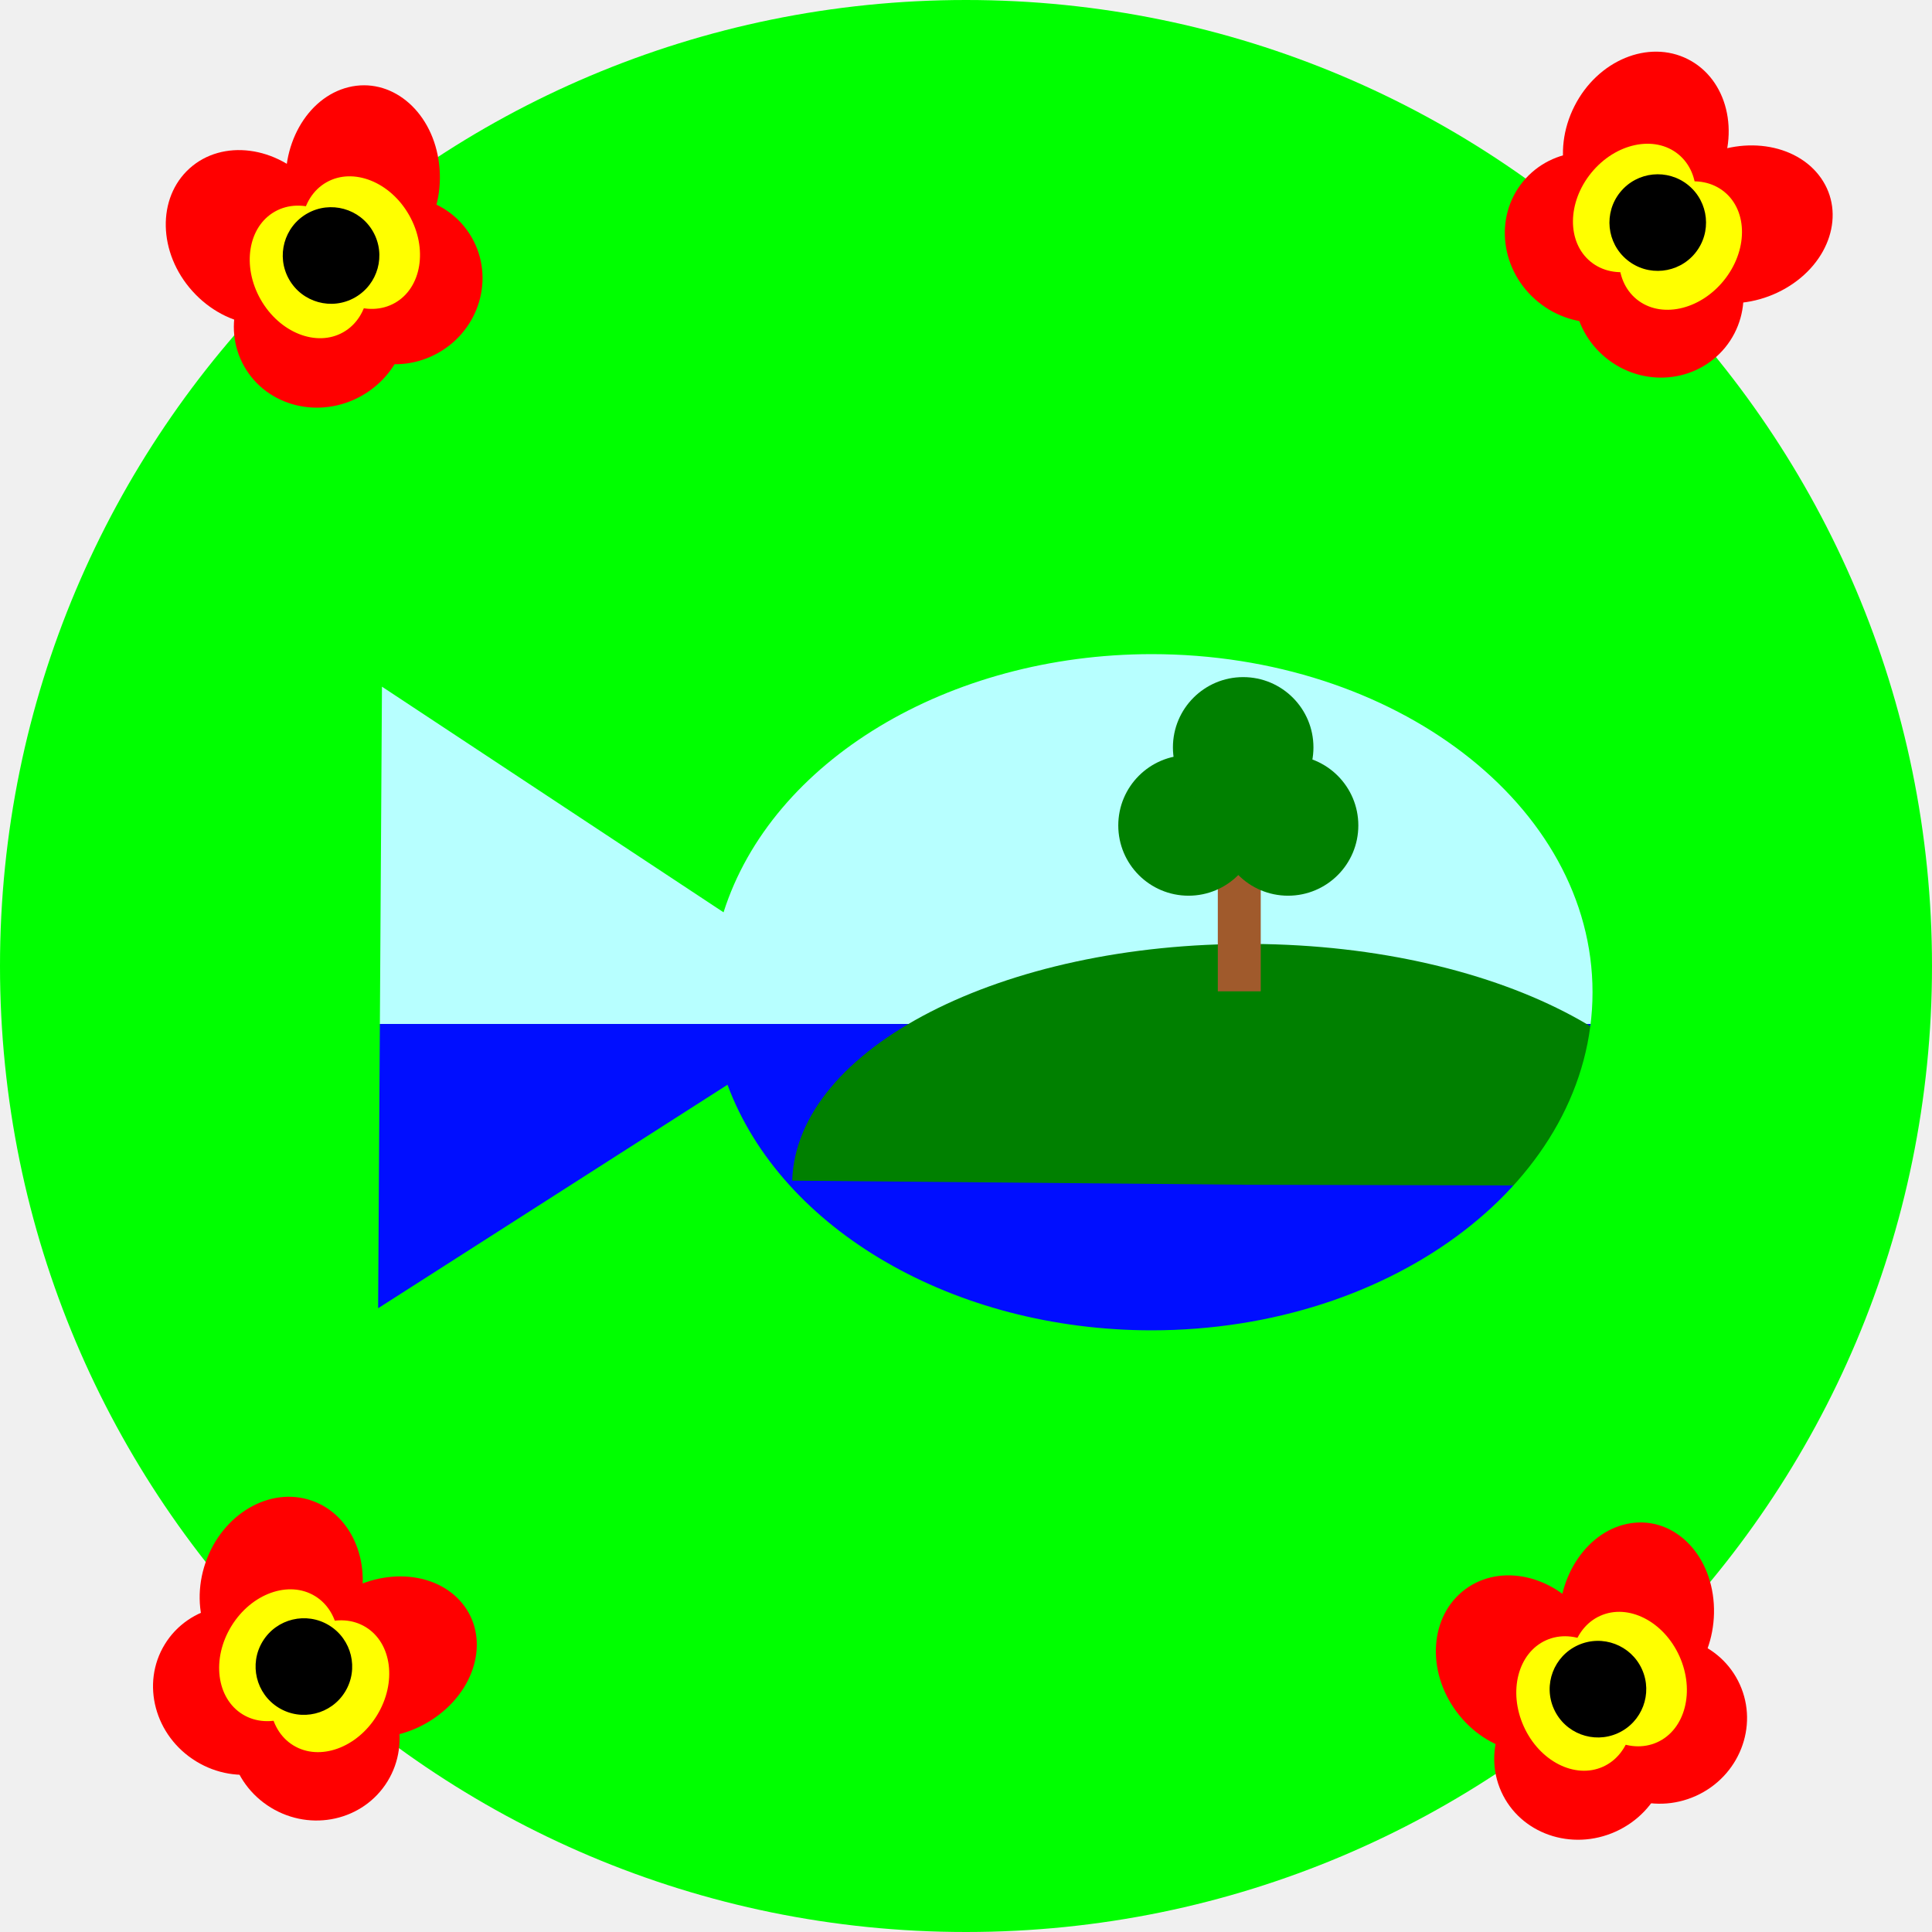
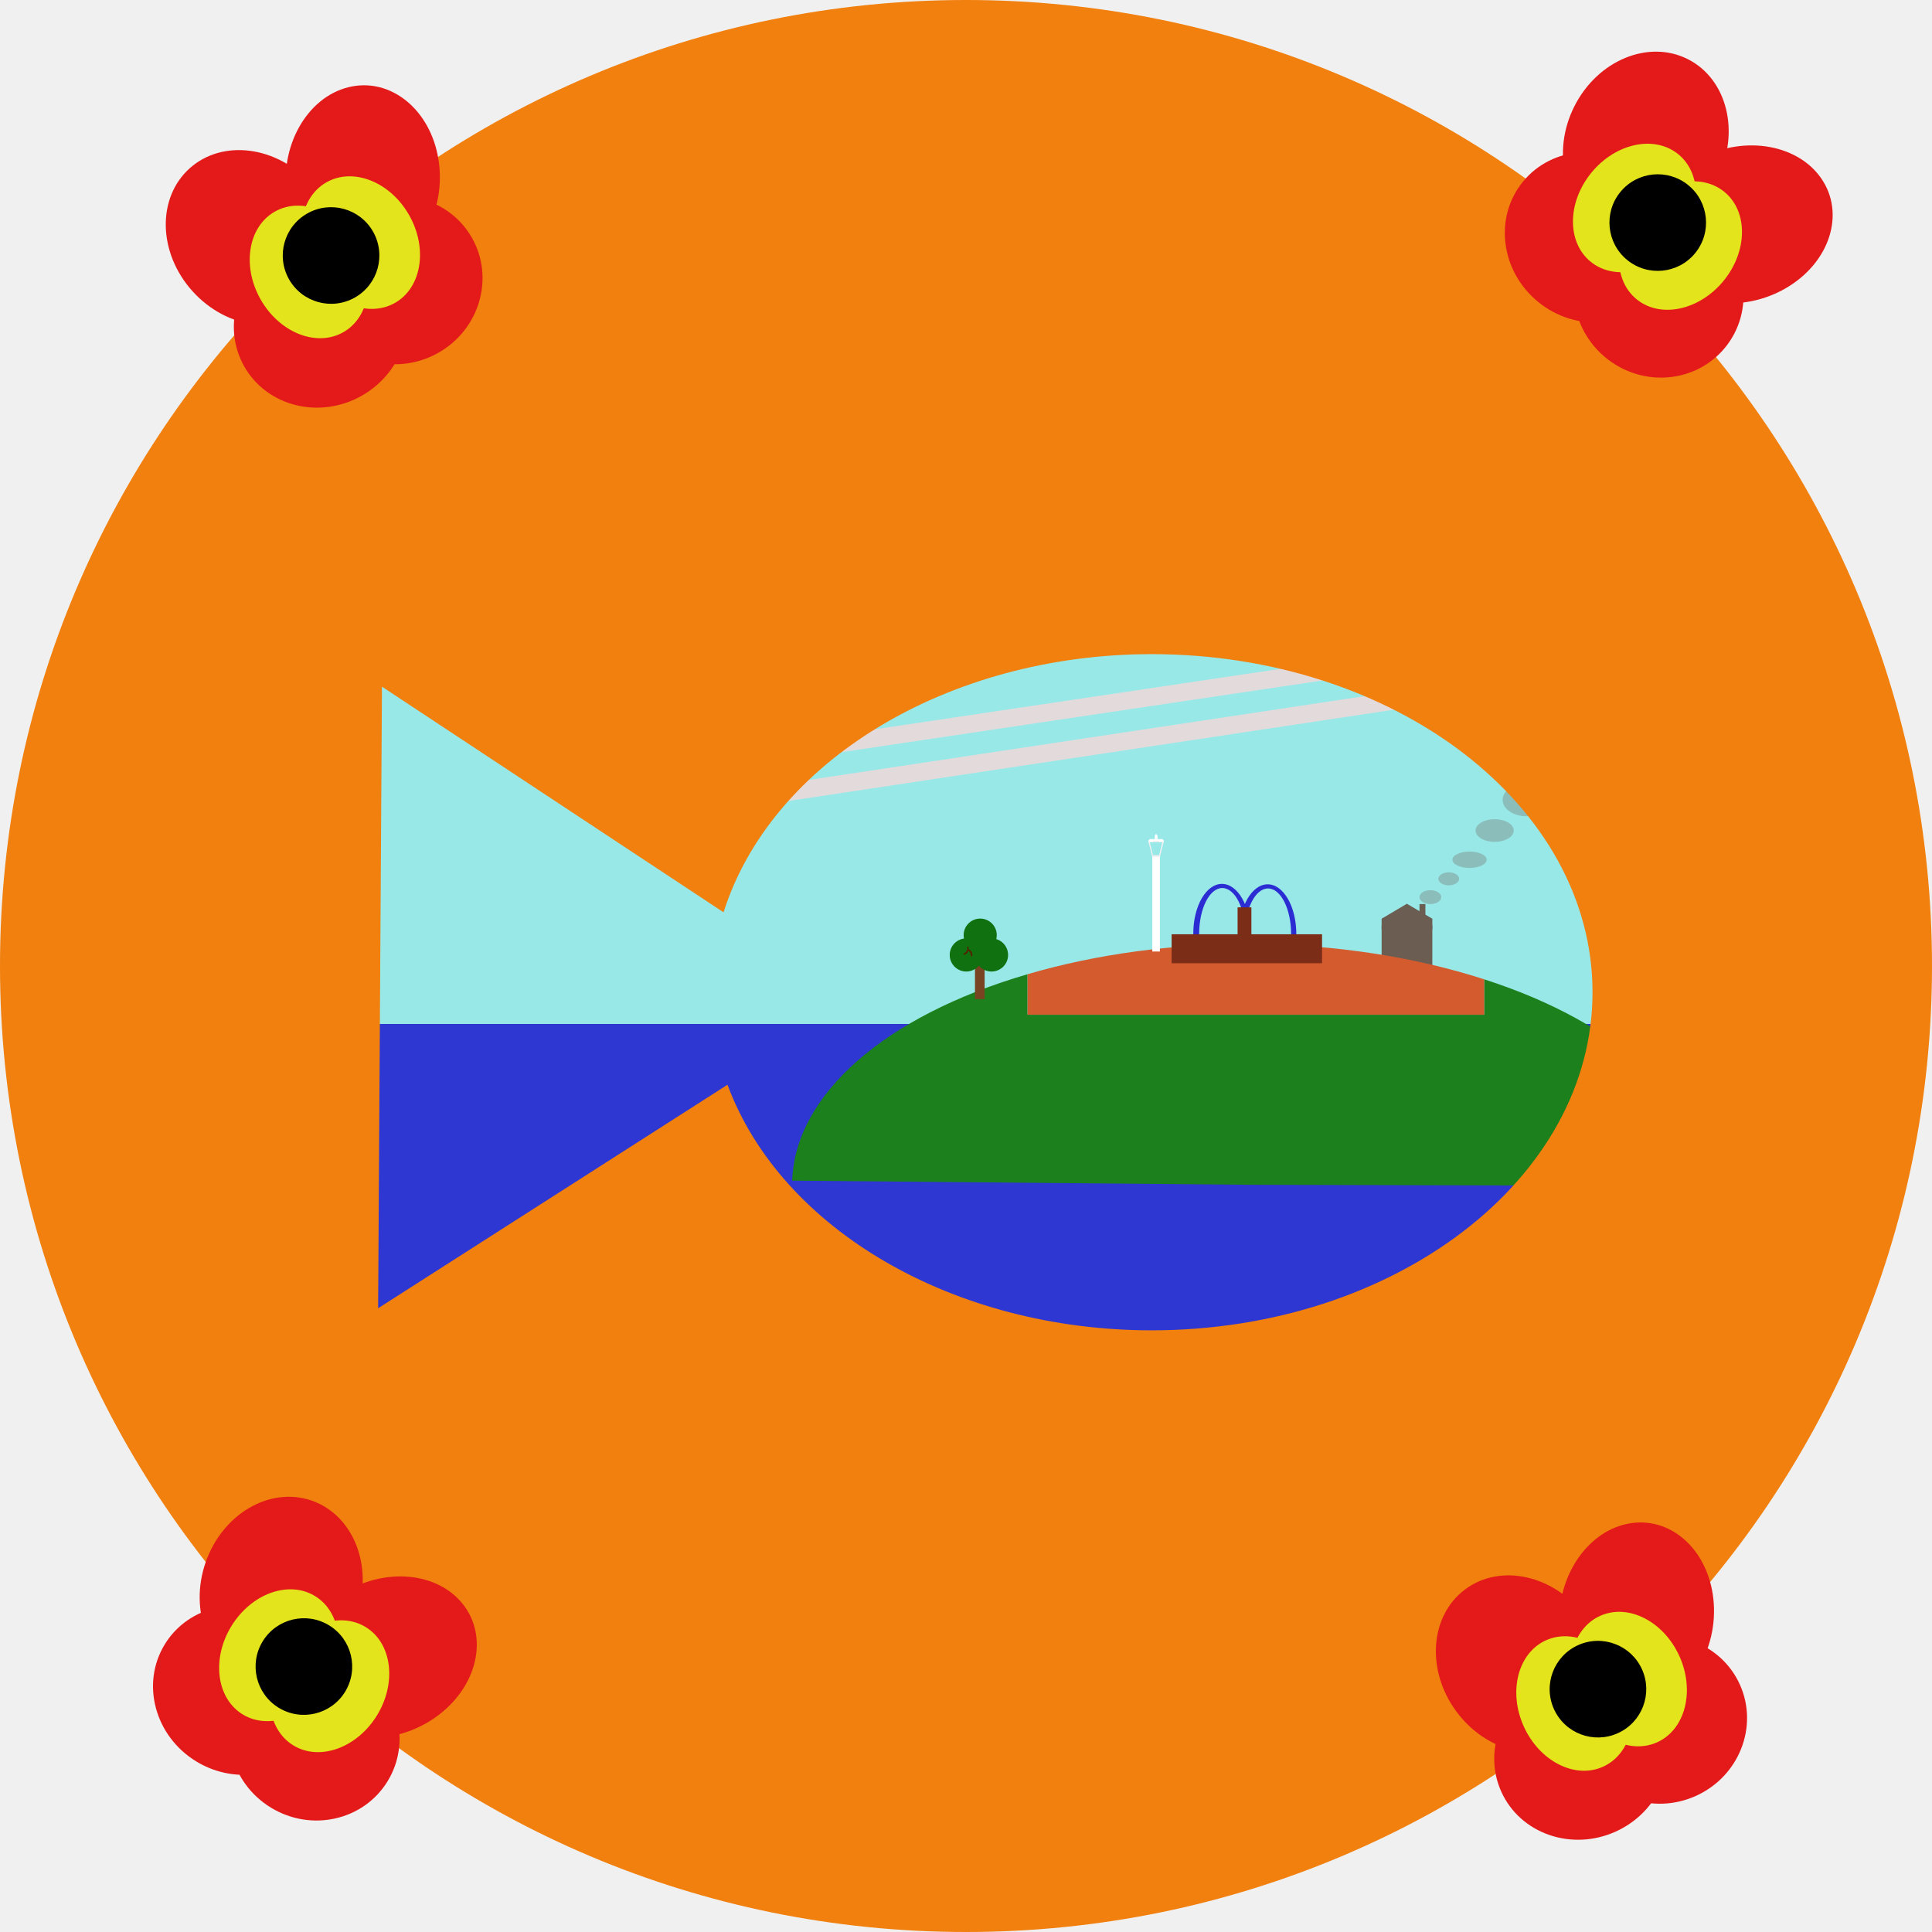
<svg xmlns="http://www.w3.org/2000/svg" width="1000" height="1000" viewBox="0 0 264.583 264.583" version="1.1" id="svg1612">
  <defs id="defs1606" />
  <g id="layer1" transform="translate(0,-32.41701)">
-     <rect style="opacity:1;fill:#000eff;fill-opacity:1;stroke:none;stroke-width:1.387;stroke-linecap:butt;stroke-miterlimit:4;stroke-dasharray:none;stroke-opacity:1" id="rect1661-8" width="201.862" height="75.217" x="29.86" y="172.646" rx="3.9423173e-17" ry="19.088" />
-     <rect style="opacity:1;fill:#b7ffff;fill-opacity:1;stroke:none;stroke-width:1.387;stroke-linecap:butt;stroke-miterlimit:4;stroke-dasharray:none;stroke-opacity:1" id="rect1661" width="201.862" height="75.217" x="29.86" y="97.429" rx="3.9423173e-17" ry="19.088" />
-     <path style="opacity:1;fill:#008000;fill-opacity:1;stroke:none;stroke-width:0.919;stroke-linecap:butt;stroke-miterlimit:4;stroke-dasharray:none;stroke-opacity:1" id="path2221" d="m 108.488,194.104 a 62.366,32.981 0 0 1 63.041,-32.417 62.366,32.981 0 0 1 61.682,33.14 l -62.365,-0.161 z" />
-     <path style="opacity:1;fill:#00ff00;fill-opacity:1;stroke:none;stroke-width:4.13;stroke-linecap:butt;stroke-miterlimit:4;stroke-dasharray:none;stroke-opacity:1" d="M 132.292,32.417 A 132.292,132.292 0 0 0 0,164.709 132.292,132.292 0 0 0 132.292,297 132.292,132.292 0 0 0 264.583,164.709 132.292,132.292 0 0 0 132.292,32.417 Z m 25.407,89.581 a 60.394,46.302 0 0 1 60.394,46.302 60.394,46.302 0 0 1 -60.394,46.302 60.394,46.302 0 0 1 -58.07,-33.632 l -14.98,9.583 -32.866,21.025 0.263,-42.562 0.263,-42.562 32.603,21.538 14.177,9.365 a 60.394,46.302 0 0 1 58.609,-35.359 z" id="path1656" />
-     <rect style="opacity:1;fill:#a05a2c;fill-opacity:1;stroke:none;stroke-width:0.833;stroke-linecap:butt;stroke-miterlimit:4;stroke-dasharray:none;stroke-opacity:1" id="rect2277" width="5.88" height="27.261" x="166.776" y="140.915" rx="2.1451799e-17" ry="19.088" />
-     <circle style="opacity:1;fill:#008000;fill-opacity:1;stroke:none;stroke-width:0.911;stroke-linecap:butt;stroke-miterlimit:4;stroke-dasharray:none;stroke-opacity:1" id="path2296" cx="162.767" cy="145.459" r="9.622" />
-     <circle style="opacity:1;fill:#008000;fill-opacity:1;stroke:none;stroke-width:0.911;stroke-linecap:butt;stroke-miterlimit:4;stroke-dasharray:none;stroke-opacity:1" id="path2296-2" cx="176.398" cy="145.459" r="9.622" />
-     <circle style="opacity:1;fill:#008000;fill-opacity:1;stroke:none;stroke-width:0.911;stroke-linecap:butt;stroke-miterlimit:4;stroke-dasharray:none;stroke-opacity:1" id="path2296-20" cx="170.251" cy="134.768" r="9.622" />
-     <ellipse style="opacity:1;fill:#ff0000;fill-opacity:1;stroke:none;stroke-width:0.81;stroke-linecap:butt;stroke-miterlimit:4;stroke-dasharray:none;stroke-opacity:1" id="path2364" cx="165.704" cy="207.976" rx="12.027" ry="11.426" transform="rotate(31.45555)" />
-     <ellipse style="opacity:1;fill:#ff0000;fill-opacity:1;stroke:none;stroke-width:0.817;stroke-linecap:butt;stroke-miterlimit:4;stroke-dasharray:none;stroke-opacity:1" id="path2364-0" cx="118.027" cy="223.699" rx="10.958" ry="12.758" transform="rotate(19.05898)" />
-     <ellipse style="opacity:1;fill:#ff0000;fill-opacity:1;stroke:none;stroke-width:0.804;stroke-linecap:butt;stroke-miterlimit:4;stroke-dasharray:none;stroke-opacity:1" id="path2364-0-4" ry="12.669" rx="10.688" cy="138.018" cx="238.127" transform="matrix(0.6798606,0.7333414,-0.789457,0.6138059,0,0)" />
-     <ellipse style="opacity:1;fill:#ff0000;fill-opacity:1;stroke:none;stroke-width:0.801;stroke-linecap:butt;stroke-miterlimit:4;stroke-dasharray:none;stroke-opacity:1" id="path2364-8" cx="177.731" cy="208.039" rx="11.76" ry="11.426" transform="rotate(31.45555)" />
-     <ellipse style="opacity:1;fill:#ffff00;fill-opacity:1;stroke:none;stroke-width:1.059;stroke-linecap:butt;stroke-miterlimit:4;stroke-dasharray:none;stroke-opacity:1" id="path2366-0" cx="175.918" cy="201.094" rx="7.626" ry="9.496" transform="rotate(31.45555)" />
-     <ellipse style="opacity:1;fill:#ffff00;fill-opacity:1;stroke:none;stroke-width:1.059;stroke-linecap:butt;stroke-miterlimit:4;stroke-dasharray:none;stroke-opacity:1" id="path2366-0-4" cx="167.784" cy="201.094" rx="7.626" ry="9.496" transform="rotate(31.45555)" />
+     <rect style="opacity:1;fill:#2e37d1;fill-opacity:1;stroke:none;stroke-width:1.387;stroke-linecap:butt;stroke-miterlimit:4;stroke-dasharray:none;stroke-opacity:1" id="rect1661-8" width="201.862" height="75.217" x="29.86" y="172.646" rx="3.9423173e-17" ry="19.088" />
+     <path style="opacity:1;fill:#98e8e8;fill-opacity:1;stroke:none;stroke-width:5.243;stroke-linecap:butt;stroke-miterlimit:4;stroke-dasharray:none;stroke-opacity:1" d="M 112.857 245.715 L 112.857 317.857 L 112.857 457.857 L 112.857 530 L 875.799 530 L 875.799 457.857 L 875.799 317.857 L 875.799 245.715 L 112.857 245.715 z M 594.428 435.17 L 602.355 435.17 L 602.355 435.689 L 600.355 443.572 L 600.355 444.092 L 596.428 444.092 L 596.428 443.572 L 594.428 435.689 L 594.428 435.17 z M 595.143 435.914 L 596.771 442.635 L 599.967 442.635 L 601.596 435.914 L 595.143 435.914 z " transform="matrix(0.2645833,0,0,0.2645833,0,32.41701)" id="rect1661" />
+     <path style="opacity:1;fill:#1c811c;fill-opacity:1;stroke:none;stroke-width:3.473;stroke-linecap:butt;stroke-miterlimit:4;stroke-dasharray:none;stroke-opacity:1" d="M 531.846 504.26 A 235.714 124.653 0 0 0 410.035 611.102 L 645.715 613.225 L 881.426 613.834 A 235.714 124.653 0 0 0 768.221 506.896 L 768.221 518.662 L 768.221 525.229 L 531.846 525.229 L 531.846 518.662 L 531.846 504.26 z " id="path880" transform="matrix(0.2645833,0,0,0.2645833,0,32.41701)" />
+     <rect style="opacity:1;fill:#e3dbdb;fill-opacity:1;stroke:none;stroke-width:1.523;stroke-linecap:butt;stroke-miterlimit:4;stroke-dasharray:none;stroke-opacity:1" id="rect1257-2" width="73.321" height="2.499" x="52.31" y="152.971" rx="6.4263708e-17" ry="0.482" transform="matrix(0.9890752,-0.1474117,0.3802783,0.9248721,0,0)" />
+     <rect style="opacity:1;fill:#e3dbdb;fill-opacity:1;stroke:none;stroke-width:1.73;stroke-linecap:butt;stroke-miterlimit:4;stroke-dasharray:none;stroke-opacity:1" id="rect1257" width="91.053" height="2.597" x="26.94" y="164.421" rx="7.9805624e-17" ry="0.501" transform="matrix(0.9888222,-0.1490996,0.483237,0.8754896,0,0)" />
+     <ellipse style="opacity:1;fill:#6c5d53;fill-opacity:0.298;stroke:none;stroke-width:1.164;stroke-linecap:butt;stroke-miterlimit:4;stroke-dasharray:none;stroke-opacity:1" id="path1289" cx="209.054" cy="141.954" rx="3.274" ry="2.249" />
+     <path style="opacity:1;fill:#f1800e;fill-opacity:1;stroke:none;stroke-width:4.13;stroke-linecap:butt;stroke-miterlimit:4;stroke-dasharray:none;stroke-opacity:1" d="M 132.292,32.417 A 132.292,132.292 0 0 0 0,164.709 132.292,132.292 0 0 0 132.292,297 132.292,132.292 0 0 0 264.583,164.709 132.292,132.292 0 0 0 132.292,32.417 Z m 25.407,89.581 a 60.394,46.302 0 0 1 60.394,46.302 60.394,46.302 0 0 1 -60.394,46.302 60.394,46.302 0 0 1 -58.07,-33.632 l -14.98,9.583 -32.866,21.025 0.263,-42.562 0.263,-42.562 32.603,21.538 14.177,9.365 a 60.394,46.302 0 0 1 58.609,-35.359 z" id="path1656" />
+     <ellipse style="opacity:1;fill:#e41a1a;fill-opacity:1;stroke:none;stroke-width:0.81;stroke-linecap:butt;stroke-miterlimit:4;stroke-dasharray:none;stroke-opacity:1" id="path2364" cx="165.704" cy="207.976" rx="12.027" ry="11.426" transform="rotate(31.45555)" />
+     <ellipse style="opacity:1;fill:#e41a1a;fill-opacity:1;stroke:none;stroke-width:0.817;stroke-linecap:butt;stroke-miterlimit:4;stroke-dasharray:none;stroke-opacity:1" id="path2364-0" cx="118.027" cy="223.699" rx="10.958" ry="12.758" transform="rotate(19.05898)" />
+     <ellipse style="opacity:1;fill:#e41a1a;fill-opacity:1;stroke:none;stroke-width:0.804;stroke-linecap:butt;stroke-miterlimit:4;stroke-dasharray:none;stroke-opacity:1" id="path2364-0-4" ry="12.669" rx="10.688" cy="138.018" cx="238.127" transform="matrix(0.6798606,0.7333414,-0.789457,0.6138059,0,0)" />
+     <ellipse style="opacity:1;fill:#e41a1a;fill-opacity:1;stroke:none;stroke-width:0.801;stroke-linecap:butt;stroke-miterlimit:4;stroke-dasharray:none;stroke-opacity:1" id="path2364-8" cx="177.731" cy="208.039" rx="11.76" ry="11.426" transform="rotate(31.45555)" />
+     <ellipse style="opacity:1;fill:#e4e41c;fill-opacity:1;stroke:none;stroke-width:1.059;stroke-linecap:butt;stroke-miterlimit:4;stroke-dasharray:none;stroke-opacity:1" id="path2366-0" cx="175.918" cy="201.094" rx="7.626" ry="9.496" transform="rotate(31.45555)" />
+     <ellipse style="opacity:1;fill:#e4e41c;fill-opacity:1;stroke:none;stroke-width:1.059;stroke-linecap:butt;stroke-miterlimit:4;stroke-dasharray:none;stroke-opacity:1" id="path2366-0-4" cx="167.784" cy="201.094" rx="7.626" ry="9.496" transform="rotate(31.45555)" />
    <circle style="opacity:1;fill:#000000;fill-opacity:1;stroke:none;stroke-width:0.779;stroke-linecap:butt;stroke-miterlimit:4;stroke-dasharray:none;stroke-opacity:1" id="path2467" cx="171.517" cy="200.626" r="6.615" transform="rotate(31.45555)" />
-     <ellipse style="opacity:1;fill:#ff0000;fill-opacity:1;stroke:none;stroke-width:0.81;stroke-linecap:butt;stroke-miterlimit:4;stroke-dasharray:none;stroke-opacity:1" id="path2364-2" cx="85.208" cy="337.753" rx="12.027" ry="11.426" transform="rotate(-24.28137)" />
-     <ellipse style="opacity:1;fill:#ff0000;fill-opacity:1;stroke:none;stroke-width:0.817;stroke-linecap:butt;stroke-miterlimit:4;stroke-dasharray:none;stroke-opacity:1" id="path2364-0-41" cx="11.548" cy="333.17" rx="10.958" ry="12.758" transform="rotate(-36.67795)" />
-     <ellipse style="opacity:1;fill:#ff0000;fill-opacity:1;stroke:none;stroke-width:0.804;stroke-linecap:butt;stroke-miterlimit:4;stroke-dasharray:none;stroke-opacity:1" id="path2364-0-4-5" ry="12.669" rx="10.688" cy="285.298" cx="208.536" transform="matrix(0.9888354,-0.149012,0.06282759,0.9980244,0,0)" />
-     <ellipse style="opacity:1;fill:#ff0000;fill-opacity:1;stroke:none;stroke-width:0.801;stroke-linecap:butt;stroke-miterlimit:4;stroke-dasharray:none;stroke-opacity:1" id="path2364-8-5" cx="97.235" cy="337.816" rx="11.76" ry="11.426" transform="rotate(-24.28137)" />
-     <ellipse style="opacity:1;fill:#ffff00;fill-opacity:1;stroke:none;stroke-width:1.059;stroke-linecap:butt;stroke-miterlimit:4;stroke-dasharray:none;stroke-opacity:1" id="path2366-0-2" cx="95.422" cy="330.871" rx="7.626" ry="9.496" transform="rotate(-24.28137)" />
-     <ellipse style="opacity:1;fill:#ffff00;fill-opacity:1;stroke:none;stroke-width:1.059;stroke-linecap:butt;stroke-miterlimit:4;stroke-dasharray:none;stroke-opacity:1" id="path2366-0-4-3" cx="87.288" cy="330.871" rx="7.626" ry="9.496" transform="rotate(-24.28137)" />
+     <ellipse style="opacity:1;fill:#e41a1a;fill-opacity:1;stroke:none;stroke-width:0.81;stroke-linecap:butt;stroke-miterlimit:4;stroke-dasharray:none;stroke-opacity:1" id="path2364-2" cx="85.208" cy="337.753" rx="12.027" ry="11.426" transform="rotate(-24.28137)" />
+     <ellipse style="opacity:1;fill:#e41a1a;fill-opacity:1;stroke:none;stroke-width:0.817;stroke-linecap:butt;stroke-miterlimit:4;stroke-dasharray:none;stroke-opacity:1" id="path2364-0-41" cx="11.548" cy="333.17" rx="10.958" ry="12.758" transform="rotate(-36.67795)" />
+     <ellipse style="opacity:1;fill:#e41a1a;fill-opacity:1;stroke:none;stroke-width:0.804;stroke-linecap:butt;stroke-miterlimit:4;stroke-dasharray:none;stroke-opacity:1" id="path2364-0-4-5" ry="12.669" rx="10.688" cy="285.298" cx="208.536" transform="matrix(0.9888354,-0.149012,0.06282759,0.9980244,0,0)" />
+     <ellipse style="opacity:1;fill:#e41a1a;fill-opacity:1;stroke:none;stroke-width:0.801;stroke-linecap:butt;stroke-miterlimit:4;stroke-dasharray:none;stroke-opacity:1" id="path2364-8-5" cx="97.235" cy="337.816" rx="11.76" ry="11.426" transform="rotate(-24.28137)" />
+     <ellipse style="opacity:1;fill:#e4e41c;fill-opacity:1;stroke:none;stroke-width:1.059;stroke-linecap:butt;stroke-miterlimit:4;stroke-dasharray:none;stroke-opacity:1" id="path2366-0-2" cx="95.422" cy="330.871" rx="7.626" ry="9.496" transform="rotate(-24.28137)" />
+     <ellipse style="opacity:1;fill:#e4e41c;fill-opacity:1;stroke:none;stroke-width:1.059;stroke-linecap:butt;stroke-miterlimit:4;stroke-dasharray:none;stroke-opacity:1" id="path2366-0-4-3" cx="87.288" cy="330.871" rx="7.626" ry="9.496" transform="rotate(-24.28137)" />
    <circle style="opacity:1;fill:#000000;fill-opacity:1;stroke:none;stroke-width:0.779;stroke-linecap:butt;stroke-miterlimit:4;stroke-dasharray:none;stroke-opacity:1" id="path2467-6" cx="91.021" cy="330.403" r="6.615" transform="rotate(-24.28137)" />
-     <ellipse style="opacity:1;fill:#ff0000;fill-opacity:1;stroke:none;stroke-width:0.81;stroke-linecap:butt;stroke-miterlimit:4;stroke-dasharray:none;stroke-opacity:1" id="path2364-2-3" cx="209.796" cy="-87.566" rx="12.027" ry="11.426" transform="rotate(39.24578)" />
-     <ellipse style="opacity:1;fill:#ff0000;fill-opacity:1;stroke:none;stroke-width:0.817;stroke-linecap:butt;stroke-miterlimit:4;stroke-dasharray:none;stroke-opacity:1" id="path2364-0-41-9" cx="224.537" cy="-55.486" rx="10.958" ry="12.758" transform="rotate(26.84921)" />
-     <ellipse style="opacity:1;fill:#ff0000;fill-opacity:1;stroke:none;stroke-width:0.804;stroke-linecap:butt;stroke-miterlimit:4;stroke-dasharray:none;stroke-opacity:1" id="path2364-0-4-5-1" ry="12.669" rx="10.688" cy="-159.539" cx="174.775" transform="matrix(0.5741841,0.8187262,-0.8653704,0.5011328,0,0)" />
-     <ellipse style="opacity:1;fill:#ff0000;fill-opacity:1;stroke:none;stroke-width:0.801;stroke-linecap:butt;stroke-miterlimit:4;stroke-dasharray:none;stroke-opacity:1" id="path2364-8-5-0" cx="221.823" cy="-87.503" rx="11.76" ry="11.426" transform="rotate(39.24578)" />
-     <ellipse style="opacity:1;fill:#ffff00;fill-opacity:1;stroke:none;stroke-width:1.059;stroke-linecap:butt;stroke-miterlimit:4;stroke-dasharray:none;stroke-opacity:1" id="path2366-0-2-6" cx="220.01" cy="-94.448" rx="7.626" ry="9.496" transform="rotate(39.24578)" />
-     <ellipse style="opacity:1;fill:#ffff00;fill-opacity:1;stroke:none;stroke-width:1.059;stroke-linecap:butt;stroke-miterlimit:4;stroke-dasharray:none;stroke-opacity:1" id="path2366-0-4-3-1" cx="211.876" cy="-94.448" rx="7.626" ry="9.496" transform="rotate(39.24578)" />
+     <ellipse style="opacity:1;fill:#e41a1a;fill-opacity:1;stroke:none;stroke-width:0.81;stroke-linecap:butt;stroke-miterlimit:4;stroke-dasharray:none;stroke-opacity:1" id="path2364-2-3" cx="209.796" cy="-87.566" rx="12.027" ry="11.426" transform="rotate(39.24578)" />
+     <ellipse style="opacity:1;fill:#e41a1a;fill-opacity:1;stroke:none;stroke-width:0.817;stroke-linecap:butt;stroke-miterlimit:4;stroke-dasharray:none;stroke-opacity:1" id="path2364-0-41-9" cx="224.537" cy="-55.486" rx="10.958" ry="12.758" transform="rotate(26.84921)" />
+     <ellipse style="opacity:1;fill:#e41a1a;fill-opacity:1;stroke:none;stroke-width:0.804;stroke-linecap:butt;stroke-miterlimit:4;stroke-dasharray:none;stroke-opacity:1" id="path2364-0-4-5-1" ry="12.669" rx="10.688" cy="-159.539" cx="174.775" transform="matrix(0.5741841,0.8187262,-0.8653704,0.5011328,0,0)" />
+     <ellipse style="opacity:1;fill:#e41a1a;fill-opacity:1;stroke:none;stroke-width:0.801;stroke-linecap:butt;stroke-miterlimit:4;stroke-dasharray:none;stroke-opacity:1" id="path2364-8-5-0" cx="221.823" cy="-87.503" rx="11.76" ry="11.426" transform="rotate(39.24578)" />
+     <ellipse style="opacity:1;fill:#e4e41c;fill-opacity:1;stroke:none;stroke-width:1.059;stroke-linecap:butt;stroke-miterlimit:4;stroke-dasharray:none;stroke-opacity:1" id="path2366-0-2-6" cx="220.01" cy="-94.448" rx="7.626" ry="9.496" transform="rotate(39.24578)" />
+     <ellipse style="opacity:1;fill:#e4e41c;fill-opacity:1;stroke:none;stroke-width:1.059;stroke-linecap:butt;stroke-miterlimit:4;stroke-dasharray:none;stroke-opacity:1" id="path2366-0-4-3-1" cx="211.876" cy="-94.448" rx="7.626" ry="9.496" transform="rotate(39.24578)" />
    <circle style="opacity:1;fill:#000000;fill-opacity:1;stroke:none;stroke-width:0.779;stroke-linecap:butt;stroke-miterlimit:4;stroke-dasharray:none;stroke-opacity:1" id="path2467-6-9" cx="215.609" cy="-94.915" r="6.615" transform="rotate(39.24578)" />
-     <ellipse style="opacity:1;fill:#ff0000;fill-opacity:1;stroke:none;stroke-width:0.81;stroke-linecap:butt;stroke-miterlimit:4;stroke-dasharray:none;stroke-opacity:1" id="path2364-2-3-3" cx="0.346" cy="88.352" rx="12.027" ry="11.426" transform="rotate(-29.57655)" />
-     <ellipse style="opacity:1;fill:#ff0000;fill-opacity:1;stroke:none;stroke-width:0.817;stroke-linecap:butt;stroke-miterlimit:4;stroke-dasharray:none;stroke-opacity:1" id="path2364-0-41-9-1" cx="-17.795" cy="71.366" rx="10.958" ry="12.758" transform="rotate(-41.97313)" />
-     <ellipse style="opacity:1;fill:#ff0000;fill-opacity:1;stroke:none;stroke-width:0.804;stroke-linecap:butt;stroke-miterlimit:4;stroke-dasharray:none;stroke-opacity:1" id="path2364-0-4-5-1-6" ry="12.669" rx="10.688" cy="67.377" cx="40.438" transform="matrix(0.9708636,-0.2396326,0.154664,0.9879671,0,0)" />
-     <ellipse style="opacity:1;fill:#ff0000;fill-opacity:1;stroke:none;stroke-width:0.801;stroke-linecap:butt;stroke-miterlimit:4;stroke-dasharray:none;stroke-opacity:1" id="path2364-8-5-0-8" cx="12.373" cy="88.416" rx="11.76" ry="11.426" transform="rotate(-29.57655)" />
-     <ellipse style="opacity:1;fill:#ffff00;fill-opacity:1;stroke:none;stroke-width:1.059;stroke-linecap:butt;stroke-miterlimit:4;stroke-dasharray:none;stroke-opacity:1" id="path2366-0-2-6-7" cx="10.56" cy="81.47" rx="7.626" ry="9.496" transform="rotate(-29.57655)" />
-     <ellipse style="opacity:1;fill:#ffff00;fill-opacity:1;stroke:none;stroke-width:1.059;stroke-linecap:butt;stroke-miterlimit:4;stroke-dasharray:none;stroke-opacity:1" id="path2366-0-4-3-1-0" cx="2.426" cy="81.47" rx="7.626" ry="9.496" transform="rotate(-29.57655)" />
+     <ellipse style="opacity:1;fill:#e41a1a;fill-opacity:1;stroke:none;stroke-width:0.81;stroke-linecap:butt;stroke-miterlimit:4;stroke-dasharray:none;stroke-opacity:1" id="path2364-2-3-3" cx="0.346" cy="88.352" rx="12.027" ry="11.426" transform="rotate(-29.57655)" />
+     <ellipse style="opacity:1;fill:#e41a1a;fill-opacity:1;stroke:none;stroke-width:0.817;stroke-linecap:butt;stroke-miterlimit:4;stroke-dasharray:none;stroke-opacity:1" id="path2364-0-41-9-1" cx="-17.795" cy="71.366" rx="10.958" ry="12.758" transform="rotate(-41.97313)" />
+     <ellipse style="opacity:1;fill:#e41a1a;fill-opacity:1;stroke:none;stroke-width:0.804;stroke-linecap:butt;stroke-miterlimit:4;stroke-dasharray:none;stroke-opacity:1" id="path2364-0-4-5-1-6" ry="12.669" rx="10.688" cy="67.377" cx="40.438" transform="matrix(0.9708636,-0.2396326,0.154664,0.9879671,0,0)" />
+     <ellipse style="opacity:1;fill:#e41a1a;fill-opacity:1;stroke:none;stroke-width:0.801;stroke-linecap:butt;stroke-miterlimit:4;stroke-dasharray:none;stroke-opacity:1" id="path2364-8-5-0-8" cx="12.373" cy="88.416" rx="11.76" ry="11.426" transform="rotate(-29.57655)" />
+     <ellipse style="opacity:1;fill:#e4e41c;fill-opacity:1;stroke:none;stroke-width:1.059;stroke-linecap:butt;stroke-miterlimit:4;stroke-dasharray:none;stroke-opacity:1" id="path2366-0-2-6-7" cx="10.56" cy="81.47" rx="7.626" ry="9.496" transform="rotate(-29.57655)" />
+     <ellipse style="opacity:1;fill:#e4e41c;fill-opacity:1;stroke:none;stroke-width:1.059;stroke-linecap:butt;stroke-miterlimit:4;stroke-dasharray:none;stroke-opacity:1" id="path2366-0-4-3-1-0" cx="2.426" cy="81.47" rx="7.626" ry="9.496" transform="rotate(-29.57655)" />
    <circle style="opacity:1;fill:#000000;fill-opacity:1;stroke:none;stroke-width:0.779;stroke-linecap:butt;stroke-miterlimit:4;stroke-dasharray:none;stroke-opacity:1" id="path2467-6-9-7" cx="6.159" cy="81.003" r="6.615" transform="rotate(-29.57655)" />
+     <path style="opacity:1;fill:#2c2cd3;fill-opacity:1;stroke:none;stroke-width:1.489;stroke-linecap:butt;stroke-miterlimit:4;stroke-dasharray:none;stroke-opacity:1" d="m 167.339,153.464 a 3.922,6.804 0 0 0 -3.921,6.804 3.922,6.804 0 0 0 3.921,6.803 3.922,6.804 0 0 0 3.922,-6.803 3.922,6.804 0 0 0 -3.922,-6.804 z m 0.048,0.567 a 3.166,6.284 0 0 1 3.166,6.284 3.166,6.284 0 0 1 -3.166,6.284 3.166,6.284 0 0 1 -3.166,-6.284 3.166,6.284 0 0 1 3.166,-6.284 z" id="path903" />
+     <path style="opacity:1;fill:#2c2cd3;fill-opacity:1;stroke:none;stroke-width:1.489;stroke-linecap:butt;stroke-miterlimit:4;stroke-dasharray:none;stroke-opacity:1" d="m 173.604,153.521 a 3.922,6.804 0 0 0 -3.921,6.804 3.922,6.804 0 0 0 3.921,6.803 3.922,6.804 0 0 0 3.922,-6.803 3.922,6.804 0 0 0 -3.922,-6.804 z m 0.048,0.567 a 3.166,6.284 0 0 1 3.166,6.284 3.166,6.284 0 0 1 -3.166,6.284 3.166,6.284 0 0 1 -3.166,-6.284 3.166,6.284 0 0 1 3.166,-6.284 z" id="path903-9" />
+     <rect style="opacity:1;fill:#6c5d53;fill-opacity:1;stroke:none;stroke-width:1.164;stroke-linecap:butt;stroke-miterlimit:4;stroke-dasharray:none;stroke-opacity:1" id="rect1274" width="6.945" height="7.045" x="189.21" y="159.152" rx="3.9423177e-17" ry="0.459" />
+     <path style="opacity:1;fill:#d45b2e;fill-opacity:1;stroke:none;stroke-width:3.473;stroke-linecap:butt;stroke-miterlimit:4;stroke-dasharray:none;stroke-opacity:1" d="M 531.846 504.26 L 531.846 518.662 L 531.846 525.229 L 768.221 525.229 L 768.221 518.662 L 768.221 506.896 A 235.714 124.653 0 0 0 648.297 488.578 A 235.714 124.653 0 0 0 531.846 504.26 z " id="path2221" transform="matrix(0.2645833,0,0,0.2645833,0,32.41701)" />
+     <rect style="opacity:1;fill:#7b2d17;fill-opacity:1;stroke:none;stroke-width:0.991;stroke-linecap:butt;stroke-miterlimit:4;stroke-dasharray:none;stroke-opacity:1" id="rect882" width="20.6" height="3.969" x="160.451" y="160.362" rx="3.2677767e-17" ry="1.52" />
+     <rect style="opacity:1;fill:#7b2d17;fill-opacity:1;stroke:none;stroke-width:0.3;stroke-linecap:butt;stroke-miterlimit:4;stroke-dasharray:none;stroke-opacity:1" id="rect882-0" width="1.89" height="3.969" x="169.485" y="156.677" rx="2.9979604e-18" ry="1.52" />
+     <rect style="opacity:1;fill:#ffffff;fill-opacity:1;stroke:none;stroke-width:0.936;stroke-linecap:butt;stroke-miterlimit:4;stroke-dasharray:none;stroke-opacity:1" id="rect981" width="1.039" height="12.946" x="157.805" y="149.779" rx="2.5509114e-17" ry="0.756" />
+     <path style="opacity:1;fill:#ffffff;fill-opacity:1;stroke:none;stroke-width:0.578;stroke-linecap:butt;stroke-miterlimit:4;stroke-dasharray:none;stroke-opacity:1" d="m 158.729,147.326 h 0.459 l 0.185,0.184 v 0.184 h -0.644 v -0.184 z" id="rect1015" />
+     <path style="opacity:1;fill:#ffffff;fill-opacity:1;stroke:none;stroke-width:0.578;stroke-linecap:butt;stroke-miterlimit:4;stroke-dasharray:none;stroke-opacity:1" d="m 157.92,147.326 h -0.459 l -0.185,0.184 v 0.184 h 0.644 v -0.184 z" id="rect1015-8" />
+     <rect style="opacity:1;fill:#ffffff;fill-opacity:1;stroke:none;stroke-width:1.164;stroke-linecap:butt;stroke-miterlimit:4;stroke-dasharray:none;stroke-opacity:1" id="rect1054" width="0.826" height="0.242" x="157.92" y="147.326" rx="3.9423177e-17" ry="0.242" />
+     <path style="opacity:1;fill:#ffffff;fill-opacity:1;stroke:none;stroke-width:1.164;stroke-linecap:butt;stroke-miterlimit:4;stroke-dasharray:none;stroke-opacity:1" d="m 158.32,146.59 v 0 l 0.209,0.313 v 0.438 h -0.401 v -0.438 z" id="rect1056" />
+     <rect style="opacity:1;fill:#784421;fill-opacity:1;stroke:none;stroke-width:0.95;stroke-linecap:butt;stroke-miterlimit:4;stroke-dasharray:none;stroke-opacity:1" id="rect1148" width="1.323" height="5.953" x="133.52" y="163.291" rx="2.6282117e-17" ry="0.459" />
+     <circle style="opacity:1;fill:#0f710f;fill-opacity:1;stroke:none;stroke-width:0.776;stroke-linecap:butt;stroke-miterlimit:4;stroke-dasharray:none;stroke-opacity:1" id="path1150" cx="132.329" cy="163.197" r="2.268" />
+     <circle style="opacity:1;fill:#0f710f;fill-opacity:1;stroke:none;stroke-width:0.776;stroke-linecap:butt;stroke-miterlimit:4;stroke-dasharray:none;stroke-opacity:1" id="path1150-0" cx="135.788" cy="163.197" r="2.268" />
+     <circle style="opacity:1;fill:#0f710f;fill-opacity:1;stroke:none;stroke-width:0.776;stroke-linecap:butt;stroke-miterlimit:4;stroke-dasharray:none;stroke-opacity:1" id="path1150-9" cx="134.237" cy="160.483" r="2.268" />
+     <path style="opacity:1;fill:#552200;fill-opacity:1;stroke:none;stroke-width:1.244;stroke-linecap:butt;stroke-miterlimit:4;stroke-dasharray:none;stroke-opacity:1" d="m 132.433,162.064 0.189,-0.013 c 0,0 0.054,0.292 0.031,0.436 -0.022,0.14 -0.076,0.28 -0.162,0.394 -0.098,0.13 -0.384,0.303 -0.384,0.303 l -0.193,-0.113 c 0,0 0.283,-0.199 0.391,-0.331 0.064,-0.078 0.118,-0.169 0.148,-0.265 0.056,-0.179 -0.021,-0.411 -0.021,-0.411 z" id="rect1239" />
+     <path style="opacity:1;fill:#552200;fill-opacity:1;stroke:none;stroke-width:1.244;stroke-linecap:butt;stroke-miterlimit:4;stroke-dasharray:none;stroke-opacity:1" d="m 132.861,162.547 c 0.188,0.161 0.198,0.213 0.249,0.345 0.059,0.152 0.055,0.486 0.055,0.486 l -0.235,-0.032 c 0,0 0.017,-0.209 -0.037,-0.371 -0.032,-0.096 -0.081,-0.189 -0.147,-0.266 -0.122,-0.142 -0.228,-0.145 -0.228,-0.145 0.073,-0.199 0.124,-0.188 0.343,-0.017 z" id="rect1239-0" />
+     <path style="opacity:1;fill:#6c5d53;fill-opacity:1;stroke:none;stroke-width:1.082;stroke-linecap:butt;stroke-miterlimit:4;stroke-dasharray:none;stroke-opacity:1" d="m 192.666,156.184 3.489,2.05 v 0 0.989 0.459 h -6.945 v -0.459 -0.989 z" id="rect1276" />
+     <rect style="opacity:1;fill:#6c5d53;fill-opacity:1;stroke:none;stroke-width:1.164;stroke-linecap:butt;stroke-miterlimit:4;stroke-dasharray:none;stroke-opacity:1" id="rect1279" width="0.807" height="1.719" x="194.397" y="156.228" rx="3.9423177e-17" ry="0.459" />
+     <ellipse style="opacity:1;fill:#6c5d53;fill-opacity:0.298;stroke:none;stroke-width:1.307;stroke-linecap:butt;stroke-miterlimit:4;stroke-dasharray:none;stroke-opacity:1" id="path1281" cx="201.249" cy="150.157" rx="2.348" ry="1.124" />
+     <ellipse style="opacity:1;fill:#6c5d53;fill-opacity:0.298;stroke:none;stroke-width:1.164;stroke-linecap:butt;stroke-miterlimit:4;stroke-dasharray:none;stroke-opacity:1" id="path1283" cx="195.888" cy="155.276" rx="1.491" ry="0.952" />
+     <ellipse style="opacity:1;fill:#6c5d53;fill-opacity:0.298;stroke:none;stroke-width:1.164;stroke-linecap:butt;stroke-miterlimit:4;stroke-dasharray:none;stroke-opacity:1" id="path1285" cx="198.404" cy="152.769" rx="1.422" ry="0.893" />
+     <ellipse style="opacity:1;fill:#6c5d53;fill-opacity:0.298;stroke:none;stroke-width:1.164;stroke-linecap:butt;stroke-miterlimit:4;stroke-dasharray:none;stroke-opacity:1" id="path1287" cx="204.688" cy="146.155" rx="2.613" ry="1.554" />
+     <ellipse style="opacity:1;fill:#c91717;fill-opacity:1;stroke:none;stroke-width:0.182;stroke-linecap:butt;stroke-miterlimit:4;stroke-dasharray:none;stroke-opacity:1" id="path1150-0-5" cx="131.807" cy="163.494" r="0.531" />
+     <ellipse style="opacity:1;fill:#c91717;fill-opacity:1;stroke:none;stroke-width:0.182;stroke-linecap:butt;stroke-miterlimit:4;stroke-dasharray:none;stroke-opacity:1" id="path1150-0-5-8" cx="132.958" cy="163.751" r="0.531" />
  </g>
</svg>
